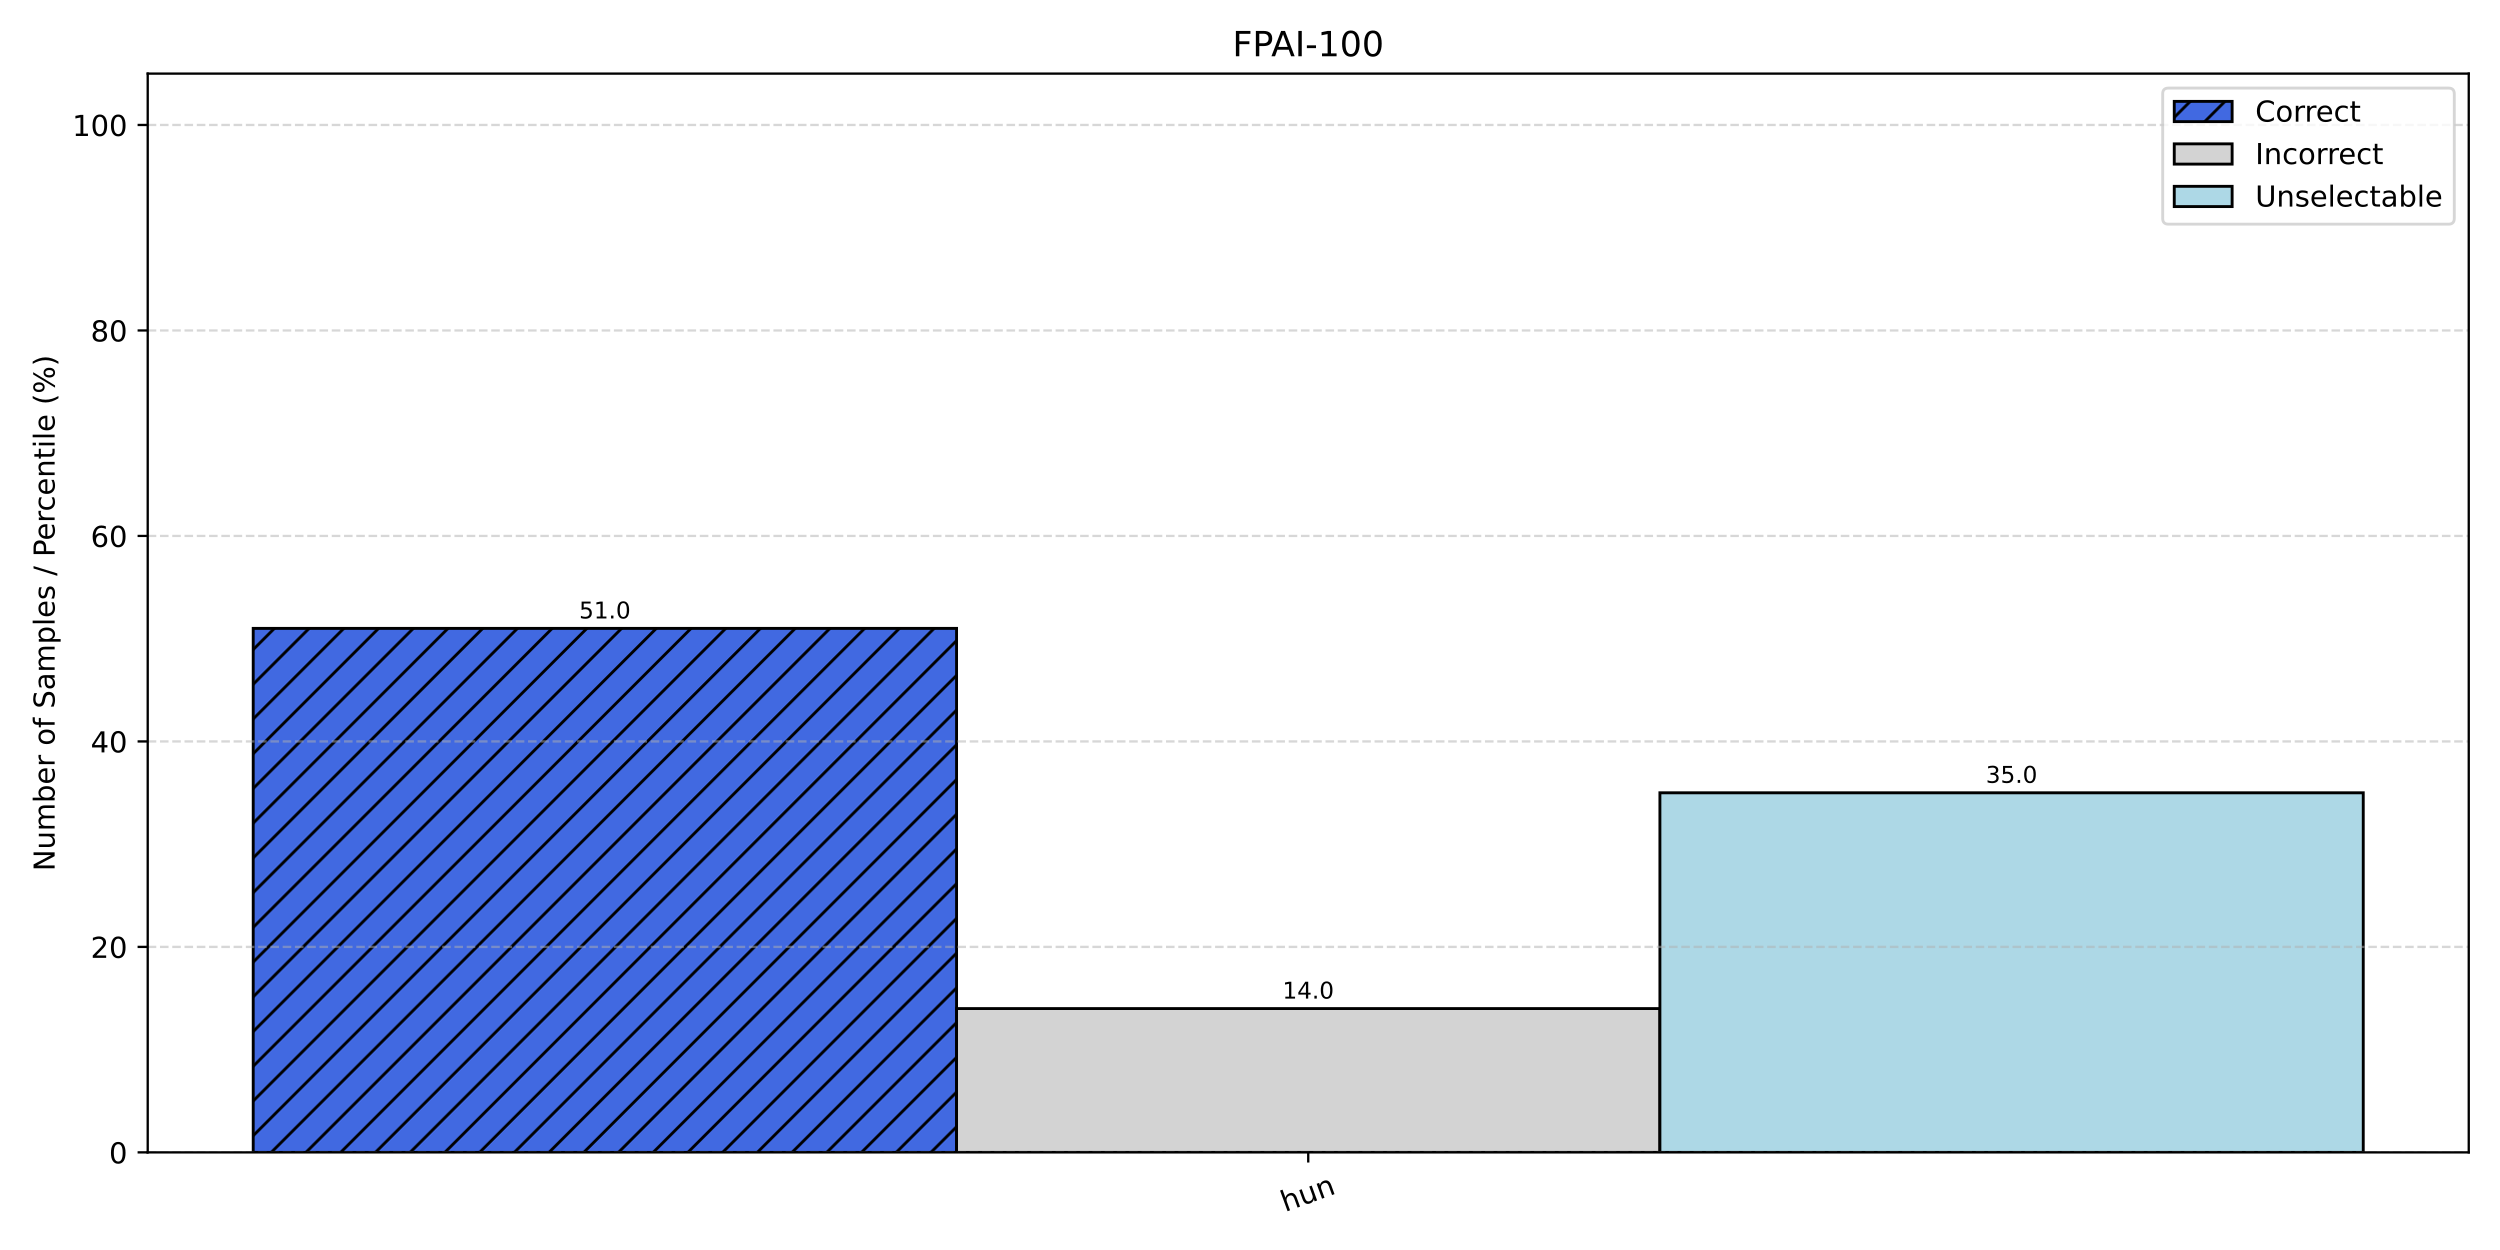
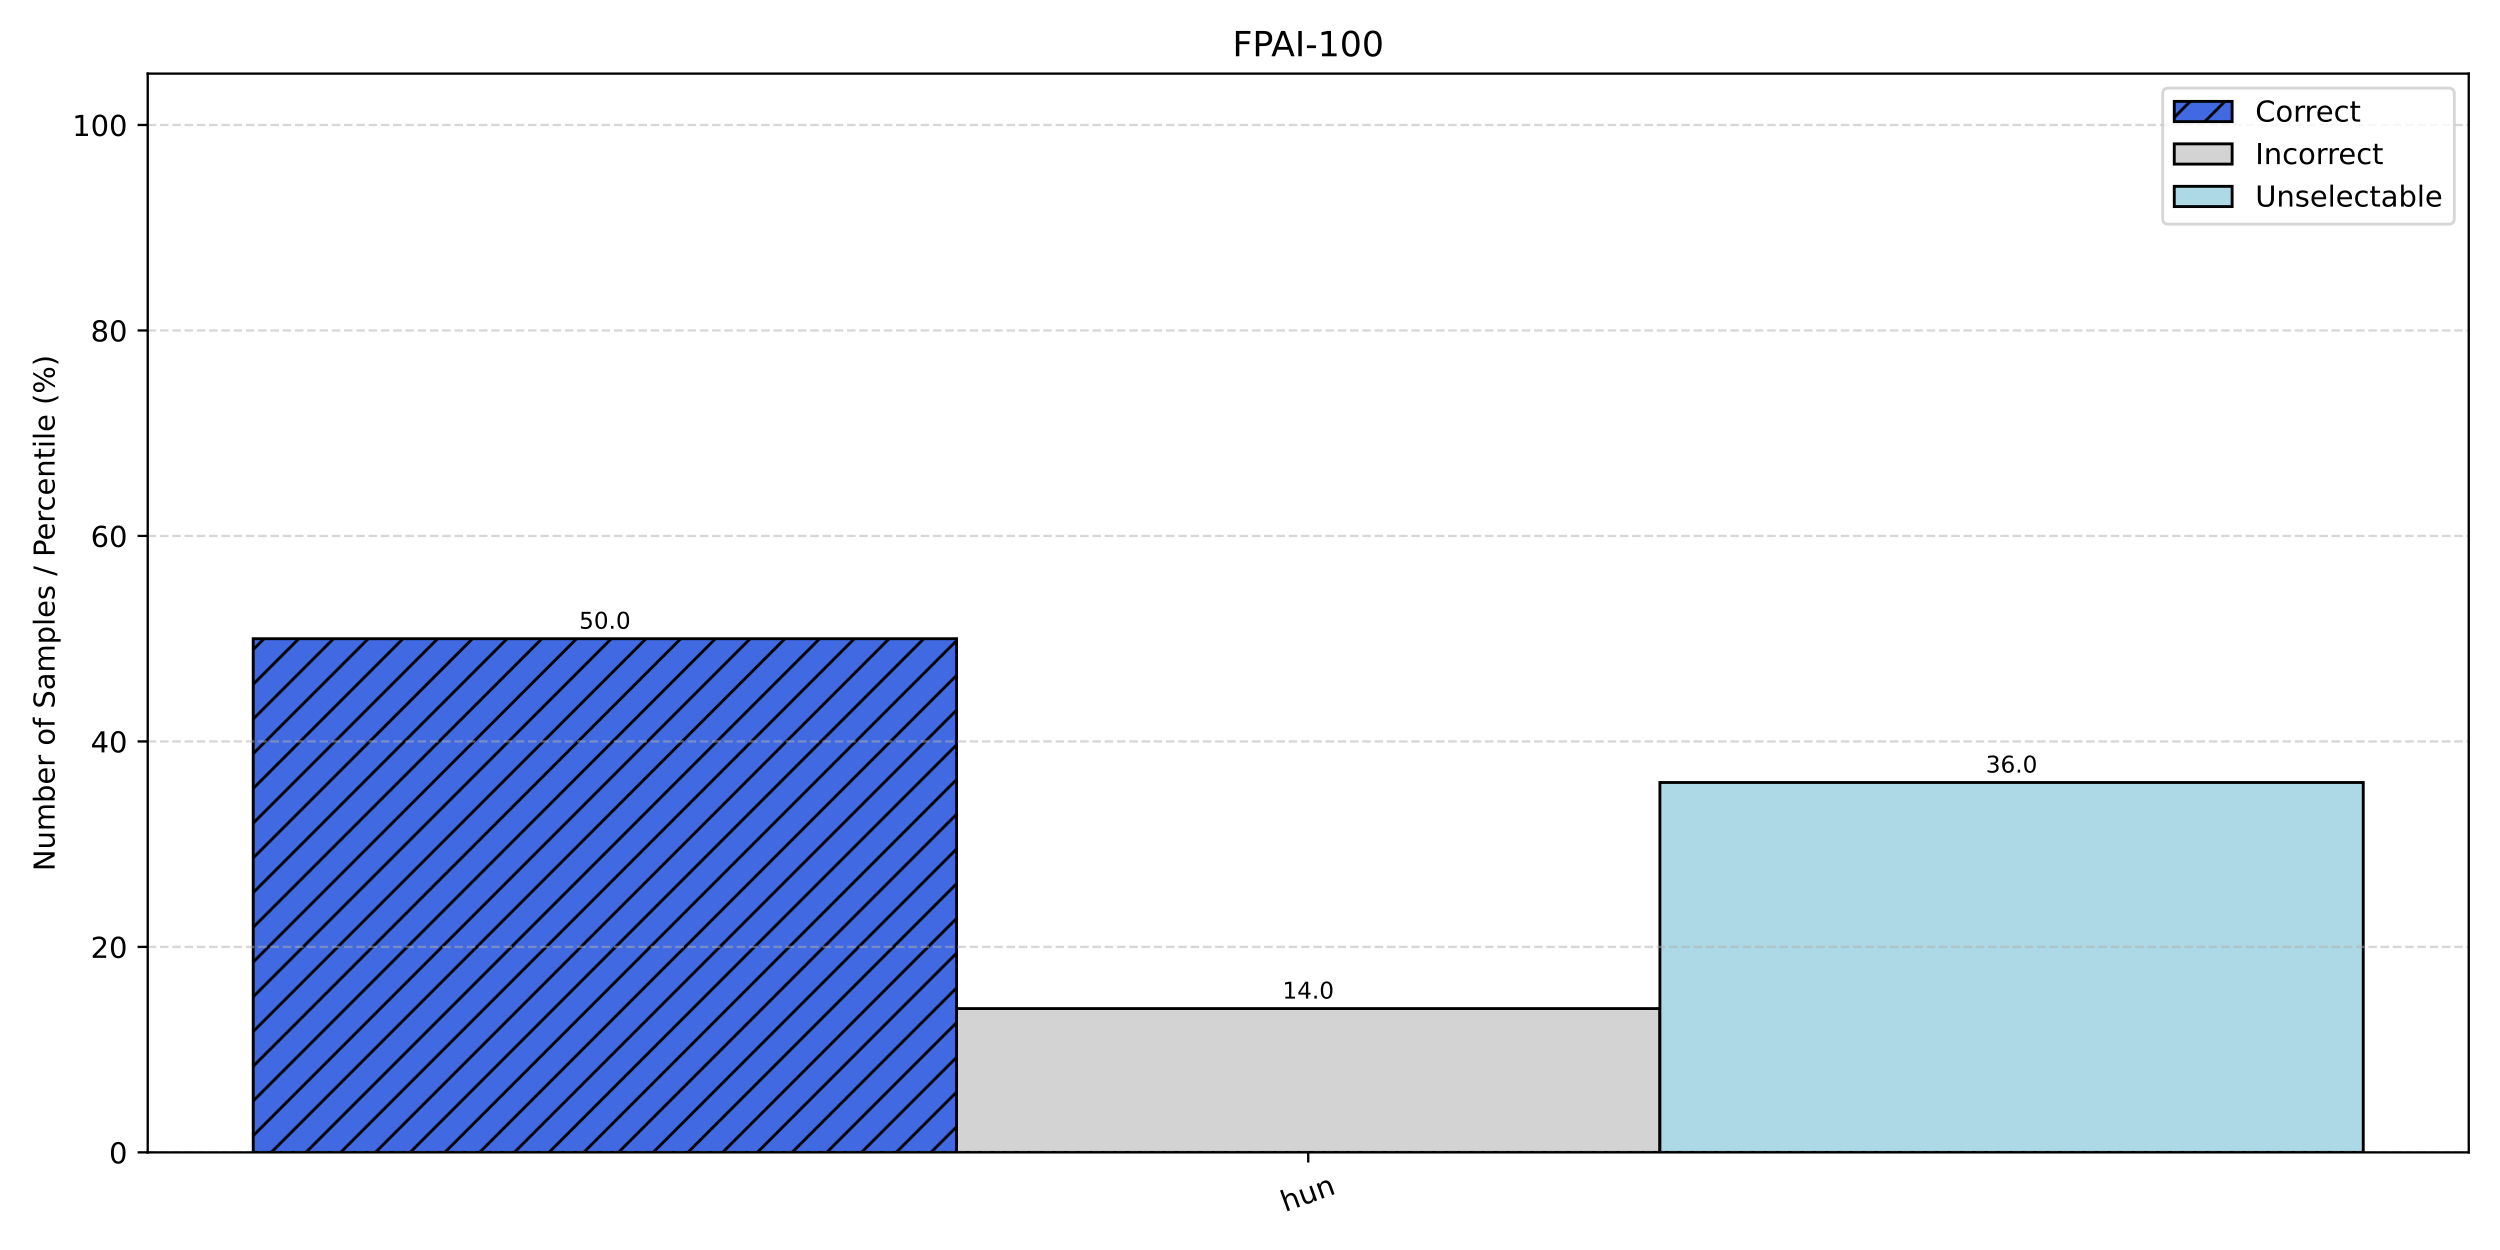
<svg xmlns="http://www.w3.org/2000/svg" xmlns:xlink="http://www.w3.org/1999/xlink" width="864pt" height="432pt" viewBox="0 0 864 432" version="1.1">
  <defs>
    <style type="text/css">*{stroke-linejoin: round; stroke-linecap: butt}</style>
  </defs>
  <g id="figure_1">
    <g id="patch_1">
      <path d="M 0 432  L 864 432  L 864 0  L 0 0  z " style="fill: #ffffff" />
    </g>
    <g id="axes_1">
      <g id="patch_2">
        <path d="M 51.05 398.264  L 853.2 398.264  L 853.2 25.44  L 51.05 25.44  z " style="fill: #ffffff" />
      </g>
      <g id="patch_3">
-         <path d="M 87.511 398.264  L 330.587 398.264  L 330.587 217.178  L 87.511 217.178  z " clip-path="url(#p8817f2fa42)" style="fill: url(#h641c3f6b5b); stroke: #000000; stroke-linejoin: miter" />
+         <path d="M 87.511 398.264  L 330.587 398.264  L 330.587 220.729  L 87.511 220.729  z " clip-path="url(#pc41b6c299f)" style="fill: url(#hf63d24d1c8); stroke: #000000; stroke-linejoin: miter" />
      </g>
      <g id="patch_4">
-         <path d="M 330.587 398.264  L 573.663 398.264  L 573.663 348.554  L 330.587 348.554  z " clip-path="url(#p8817f2fa42)" style="fill: #d3d3d3; stroke: #000000; stroke-linejoin: miter" />
+         <path d="M 330.587 398.264  L 573.663 398.264  L 573.663 348.554  L 330.587 348.554  z " clip-path="url(#pc41b6c299f)" style="fill: #d3d3d3; stroke: #000000; stroke-linejoin: miter" />
      </g>
      <g id="patch_5">
-         <path d="M 573.663 398.264  L 816.739 398.264  L 816.739 273.989  L 573.663 273.989  z " clip-path="url(#p8817f2fa42)" style="fill: #add8e6; stroke: #000000; stroke-linejoin: miter" />
+         <path d="M 573.663 398.264  L 816.739 398.264  L 816.739 270.438  L 573.663 270.438  z " clip-path="url(#pc41b6c299f)" style="fill: #add8e6; stroke: #000000; stroke-linejoin: miter" />
      </g>
      <g id="matplotlib.axis_1">
        <g id="xtick_1">
          <g id="line2d_1">
            <defs>
-               <path id="m5f4a2efb45" d="M 0 0  L 0 3.5  " style="stroke: #000000; stroke-width: 0.8" />
-             </defs>
-             <g>
-               <use xlink:href="#m5f4a2efb45" x="452.125" y="398.264" style="stroke: #000000; stroke-width: 0.8" />
+               <path id="m92e76b0ca1" d="M 0 0  L 0 3.5  " style="stroke: #000000; stroke-width: 0.8" />
+             </defs>
+             <g>
+               <use xlink:href="#m92e76b0ca1" x="452.125" y="398.264" style="stroke: #000000; stroke-width: 0.8" />
            </g>
          </g>
          <g id="text_1">
            <g transform="translate(444.1358 418.9066) rotate(-20) scale(0.1 -0.1)">
              <defs>
                <path id="DejaVuSans-68" d="M 3513 2113  L 3513 0  L 2938 0  L 2938 2094  Q 2938 2591 2744 2837  Q 2550 3084 2163 3084  Q 1697 3084 1428 2787  Q 1159 2491 1159 1978  L 1159 0  L 581 0  L 581 4863  L 1159 4863  L 1159 2956  Q 1366 3272 1645 3428  Q 1925 3584 2291 3584  Q 2894 3584 3203 3211  Q 3513 2838 3513 2113  z " transform="scale(0.015625)" />
                <path id="DejaVuSans-75" d="M 544 1381  L 544 3500  L 1119 3500  L 1119 1403  Q 1119 906 1312 657  Q 1506 409 1894 409  Q 2359 409 2629 706  Q 2900 1003 2900 1516  L 2900 3500  L 3475 3500  L 3475 0  L 2900 0  L 2900 538  Q 2691 219 2414 64  Q 2138 -91 1772 -91  Q 1169 -91 856 284  Q 544 659 544 1381  z M 1991 3584  L 1991 3584  z " transform="scale(0.015625)" />
                <path id="DejaVuSans-6e" d="M 3513 2113  L 3513 0  L 2938 0  L 2938 2094  Q 2938 2591 2744 2837  Q 2550 3084 2163 3084  Q 1697 3084 1428 2787  Q 1159 2491 1159 1978  L 1159 0  L 581 0  L 581 3500  L 1159 3500  L 1159 2956  Q 1366 3272 1645 3428  Q 1925 3584 2291 3584  Q 2894 3584 3203 3211  Q 3513 2838 3513 2113  z " transform="scale(0.015625)" />
              </defs>
              <use xlink:href="#DejaVuSans-68" />
              <use xlink:href="#DejaVuSans-75" transform="translate(63.37891 0)" />
              <use xlink:href="#DejaVuSans-6e" transform="translate(126.7578 0)" />
            </g>
          </g>
        </g>
      </g>
      <g id="matplotlib.axis_2">
        <g id="ytick_1">
          <g id="line2d_2">
-             <path d="M 51.05 398.264  L 853.2 398.264  " clip-path="url(#p8817f2fa42)" style="fill: none; stroke-dasharray: 2.96,1.28; stroke-dashoffset: 0; stroke: #b0b0b0; stroke-opacity: 0.5; stroke-width: 0.8" />
+             <path d="M 51.05 398.264  L 853.2 398.264  " clip-path="url(#pc41b6c299f)" style="fill: none; stroke-dasharray: 2.96,1.28; stroke-dashoffset: 0; stroke: #b0b0b0; stroke-opacity: 0.5; stroke-width: 0.8" />
          </g>
          <g id="line2d_3">
            <defs>
-               <path id="mfa6d779302" d="M 0 0  L -3.5 0  " style="stroke: #000000; stroke-width: 0.8" />
-             </defs>
-             <g>
-               <use xlink:href="#mfa6d779302" x="51.05" y="398.264" style="stroke: #000000; stroke-width: 0.8" />
+               <path id="m015376f725" d="M 0 0  L -3.5 0  " style="stroke: #000000; stroke-width: 0.8" />
+             </defs>
+             <g>
+               <use xlink:href="#m015376f725" x="51.05" y="398.264" style="stroke: #000000; stroke-width: 0.8" />
            </g>
          </g>
          <g id="text_2">
            <g transform="translate(37.6875 402.0629) scale(0.1 -0.1)">
              <defs>
                <path id="DejaVuSans-30" d="M 2034 4250  Q 1547 4250 1301 3770  Q 1056 3291 1056 2328  Q 1056 1369 1301 889  Q 1547 409 2034 409  Q 2525 409 2770 889  Q 3016 1369 3016 2328  Q 3016 3291 2770 3770  Q 2525 4250 2034 4250  z M 2034 4750  Q 2819 4750 3233 4129  Q 3647 3509 3647 2328  Q 3647 1150 3233 529  Q 2819 -91 2034 -91  Q 1250 -91 836 529  Q 422 1150 422 2328  Q 422 3509 836 4129  Q 1250 4750 2034 4750  z " transform="scale(0.015625)" />
              </defs>
              <use xlink:href="#DejaVuSans-30" />
            </g>
          </g>
        </g>
        <g id="ytick_2">
          <g id="line2d_4">
-             <path d="M 51.05 327.25  L 853.2 327.25  " clip-path="url(#p8817f2fa42)" style="fill: none; stroke-dasharray: 2.96,1.28; stroke-dashoffset: 0; stroke: #b0b0b0; stroke-opacity: 0.5; stroke-width: 0.8" />
+             <path d="M 51.05 327.25  L 853.2 327.25  " clip-path="url(#pc41b6c299f)" style="fill: none; stroke-dasharray: 2.96,1.28; stroke-dashoffset: 0; stroke: #b0b0b0; stroke-opacity: 0.5; stroke-width: 0.8" />
          </g>
          <g id="line2d_5">
            <g>
-               <use xlink:href="#mfa6d779302" x="51.05" y="327.25" style="stroke: #000000; stroke-width: 0.8" />
+               <use xlink:href="#m015376f725" x="51.05" y="327.25" style="stroke: #000000; stroke-width: 0.8" />
            </g>
          </g>
          <g id="text_3">
            <g transform="translate(31.325 331.0489) scale(0.1 -0.1)">
              <defs>
                <path id="DejaVuSans-32" d="M 1228 531  L 3431 531  L 3431 0  L 469 0  L 469 531  Q 828 903 1448 1529  Q 2069 2156 2228 2338  Q 2531 2678 2651 2914  Q 2772 3150 2772 3378  Q 2772 3750 2511 3984  Q 2250 4219 1831 4219  Q 1534 4219 1204 4116  Q 875 4013 500 3803  L 500 4441  Q 881 4594 1212 4672  Q 1544 4750 1819 4750  Q 2544 4750 2975 4387  Q 3406 4025 3406 3419  Q 3406 3131 3298 2873  Q 3191 2616 2906 2266  Q 2828 2175 2409 1742  Q 1991 1309 1228 531  z " transform="scale(0.015625)" />
              </defs>
              <use xlink:href="#DejaVuSans-32" />
              <use xlink:href="#DejaVuSans-30" transform="translate(63.62305 0)" />
            </g>
          </g>
        </g>
        <g id="ytick_3">
          <g id="line2d_6">
-             <path d="M 51.05 256.236  L 853.2 256.236  " clip-path="url(#p8817f2fa42)" style="fill: none; stroke-dasharray: 2.96,1.28; stroke-dashoffset: 0; stroke: #b0b0b0; stroke-opacity: 0.5; stroke-width: 0.8" />
+             <path d="M 51.05 256.236  L 853.2 256.236  " clip-path="url(#pc41b6c299f)" style="fill: none; stroke-dasharray: 2.96,1.28; stroke-dashoffset: 0; stroke: #b0b0b0; stroke-opacity: 0.5; stroke-width: 0.8" />
          </g>
          <g id="line2d_7">
            <g>
-               <use xlink:href="#mfa6d779302" x="51.05" y="256.236" style="stroke: #000000; stroke-width: 0.8" />
+               <use xlink:href="#m015376f725" x="51.05" y="256.236" style="stroke: #000000; stroke-width: 0.8" />
            </g>
          </g>
          <g id="text_4">
            <g transform="translate(31.325 260.0349) scale(0.1 -0.1)">
              <defs>
                <path id="DejaVuSans-34" d="M 2419 4116  L 825 1625  L 2419 1625  L 2419 4116  z M 2253 4666  L 3047 4666  L 3047 1625  L 3713 1625  L 3713 1100  L 3047 1100  L 3047 0  L 2419 0  L 2419 1100  L 313 1100  L 313 1709  L 2253 4666  z " transform="scale(0.015625)" />
              </defs>
              <use xlink:href="#DejaVuSans-34" />
              <use xlink:href="#DejaVuSans-30" transform="translate(63.62305 0)" />
            </g>
          </g>
        </g>
        <g id="ytick_4">
          <g id="line2d_8">
-             <path d="M 51.05 185.222  L 853.2 185.222  " clip-path="url(#p8817f2fa42)" style="fill: none; stroke-dasharray: 2.96,1.28; stroke-dashoffset: 0; stroke: #b0b0b0; stroke-opacity: 0.5; stroke-width: 0.8" />
+             <path d="M 51.05 185.222  L 853.2 185.222  " clip-path="url(#pc41b6c299f)" style="fill: none; stroke-dasharray: 2.96,1.28; stroke-dashoffset: 0; stroke: #b0b0b0; stroke-opacity: 0.5; stroke-width: 0.8" />
          </g>
          <g id="line2d_9">
            <g>
-               <use xlink:href="#mfa6d779302" x="51.05" y="185.222" style="stroke: #000000; stroke-width: 0.8" />
+               <use xlink:href="#m015376f725" x="51.05" y="185.222" style="stroke: #000000; stroke-width: 0.8" />
            </g>
          </g>
          <g id="text_5">
            <g transform="translate(31.325 189.0208) scale(0.1 -0.1)">
              <defs>
                <path id="DejaVuSans-36" d="M 2113 2584  Q 1688 2584 1439 2293  Q 1191 2003 1191 1497  Q 1191 994 1439 701  Q 1688 409 2113 409  Q 2538 409 2786 701  Q 3034 994 3034 1497  Q 3034 2003 2786 2293  Q 2538 2584 2113 2584  z M 3366 4563  L 3366 3988  Q 3128 4100 2886 4159  Q 2644 4219 2406 4219  Q 1781 4219 1451 3797  Q 1122 3375 1075 2522  Q 1259 2794 1537 2939  Q 1816 3084 2150 3084  Q 2853 3084 3261 2657  Q 3669 2231 3669 1497  Q 3669 778 3244 343  Q 2819 -91 2113 -91  Q 1303 -91 875 529  Q 447 1150 447 2328  Q 447 3434 972 4092  Q 1497 4750 2381 4750  Q 2619 4750 2861 4703  Q 3103 4656 3366 4563  z " transform="scale(0.015625)" />
              </defs>
              <use xlink:href="#DejaVuSans-36" />
              <use xlink:href="#DejaVuSans-30" transform="translate(63.62305 0)" />
            </g>
          </g>
        </g>
        <g id="ytick_5">
          <g id="line2d_10">
-             <path d="M 51.05 114.208  L 853.2 114.208  " clip-path="url(#p8817f2fa42)" style="fill: none; stroke-dasharray: 2.96,1.28; stroke-dashoffset: 0; stroke: #b0b0b0; stroke-opacity: 0.5; stroke-width: 0.8" />
+             <path d="M 51.05 114.208  L 853.2 114.208  " clip-path="url(#pc41b6c299f)" style="fill: none; stroke-dasharray: 2.96,1.28; stroke-dashoffset: 0; stroke: #b0b0b0; stroke-opacity: 0.5; stroke-width: 0.8" />
          </g>
          <g id="line2d_11">
            <g>
-               <use xlink:href="#mfa6d779302" x="51.05" y="114.208" style="stroke: #000000; stroke-width: 0.8" />
+               <use xlink:href="#m015376f725" x="51.05" y="114.208" style="stroke: #000000; stroke-width: 0.8" />
            </g>
          </g>
          <g id="text_6">
            <g transform="translate(31.325 118.0068) scale(0.1 -0.1)">
              <defs>
                <path id="DejaVuSans-38" d="M 2034 2216  Q 1584 2216 1326 1975  Q 1069 1734 1069 1313  Q 1069 891 1326 650  Q 1584 409 2034 409  Q 2484 409 2743 651  Q 3003 894 3003 1313  Q 3003 1734 2745 1975  Q 2488 2216 2034 2216  z M 1403 2484  Q 997 2584 770 2862  Q 544 3141 544 3541  Q 544 4100 942 4425  Q 1341 4750 2034 4750  Q 2731 4750 3128 4425  Q 3525 4100 3525 3541  Q 3525 3141 3298 2862  Q 3072 2584 2669 2484  Q 3125 2378 3379 2068  Q 3634 1759 3634 1313  Q 3634 634 3220 271  Q 2806 -91 2034 -91  Q 1263 -91 848 271  Q 434 634 434 1313  Q 434 1759 690 2068  Q 947 2378 1403 2484  z M 1172 3481  Q 1172 3119 1398 2916  Q 1625 2713 2034 2713  Q 2441 2713 2670 2916  Q 2900 3119 2900 3481  Q 2900 3844 2670 4047  Q 2441 4250 2034 4250  Q 1625 4250 1398 4047  Q 1172 3844 1172 3481  z " transform="scale(0.015625)" />
              </defs>
              <use xlink:href="#DejaVuSans-38" />
              <use xlink:href="#DejaVuSans-30" transform="translate(63.62305 0)" />
            </g>
          </g>
        </g>
        <g id="ytick_6">
          <g id="line2d_12">
-             <path d="M 51.05 43.194  L 853.2 43.194  " clip-path="url(#p8817f2fa42)" style="fill: none; stroke-dasharray: 2.96,1.28; stroke-dashoffset: 0; stroke: #b0b0b0; stroke-opacity: 0.5; stroke-width: 0.8" />
+             <path d="M 51.05 43.194  L 853.2 43.194  " clip-path="url(#pc41b6c299f)" style="fill: none; stroke-dasharray: 2.96,1.28; stroke-dashoffset: 0; stroke: #b0b0b0; stroke-opacity: 0.5; stroke-width: 0.8" />
          </g>
          <g id="line2d_13">
            <g>
-               <use xlink:href="#mfa6d779302" x="51.05" y="43.194" style="stroke: #000000; stroke-width: 0.8" />
+               <use xlink:href="#m015376f725" x="51.05" y="43.194" style="stroke: #000000; stroke-width: 0.8" />
            </g>
          </g>
          <g id="text_7">
            <g transform="translate(24.9625 46.99273) scale(0.1 -0.1)">
              <defs>
                <path id="DejaVuSans-31" d="M 794 531  L 1825 531  L 1825 4091  L 703 3866  L 703 4441  L 1819 4666  L 2450 4666  L 2450 531  L 3481 531  L 3481 0  L 794 0  L 794 531  z " transform="scale(0.015625)" />
              </defs>
              <use xlink:href="#DejaVuSans-31" />
              <use xlink:href="#DejaVuSans-30" transform="translate(63.62305 0)" />
              <use xlink:href="#DejaVuSans-30" transform="translate(127.2461 0)" />
            </g>
          </g>
        </g>
        <g id="text_8">
          <g transform="translate(18.88281 301.055) rotate(-90) scale(0.1 -0.1)">
            <defs>
              <path id="DejaVuSans-4e" d="M 628 4666  L 1478 4666  L 3547 763  L 3547 4666  L 4159 4666  L 4159 0  L 3309 0  L 1241 3903  L 1241 0  L 628 0  L 628 4666  z " transform="scale(0.015625)" />
              <path id="DejaVuSans-6d" d="M 3328 2828  Q 3544 3216 3844 3400  Q 4144 3584 4550 3584  Q 5097 3584 5394 3201  Q 5691 2819 5691 2113  L 5691 0  L 5113 0  L 5113 2094  Q 5113 2597 4934 2840  Q 4756 3084 4391 3084  Q 3944 3084 3684 2787  Q 3425 2491 3425 1978  L 3425 0  L 2847 0  L 2847 2094  Q 2847 2600 2669 2842  Q 2491 3084 2119 3084  Q 1678 3084 1418 2786  Q 1159 2488 1159 1978  L 1159 0  L 581 0  L 581 3500  L 1159 3500  L 1159 2956  Q 1356 3278 1631 3431  Q 1906 3584 2284 3584  Q 2666 3584 2933 3390  Q 3200 3197 3328 2828  z " transform="scale(0.015625)" />
              <path id="DejaVuSans-62" d="M 3116 1747  Q 3116 2381 2855 2742  Q 2594 3103 2138 3103  Q 1681 3103 1420 2742  Q 1159 2381 1159 1747  Q 1159 1113 1420 752  Q 1681 391 2138 391  Q 2594 391 2855 752  Q 3116 1113 3116 1747  z M 1159 2969  Q 1341 3281 1617 3432  Q 1894 3584 2278 3584  Q 2916 3584 3314 3078  Q 3713 2572 3713 1747  Q 3713 922 3314 415  Q 2916 -91 2278 -91  Q 1894 -91 1617 61  Q 1341 213 1159 525  L 1159 0  L 581 0  L 581 4863  L 1159 4863  L 1159 2969  z " transform="scale(0.015625)" />
              <path id="DejaVuSans-65" d="M 3597 1894  L 3597 1613  L 953 1613  Q 991 1019 1311 708  Q 1631 397 2203 397  Q 2534 397 2845 478  Q 3156 559 3463 722  L 3463 178  Q 3153 47 2828 -22  Q 2503 -91 2169 -91  Q 1331 -91 842 396  Q 353 884 353 1716  Q 353 2575 817 3079  Q 1281 3584 2069 3584  Q 2775 3584 3186 3129  Q 3597 2675 3597 1894  z M 3022 2063  Q 3016 2534 2758 2815  Q 2500 3097 2075 3097  Q 1594 3097 1305 2825  Q 1016 2553 972 2059  L 3022 2063  z " transform="scale(0.015625)" />
              <path id="DejaVuSans-72" d="M 2631 2963  Q 2534 3019 2420 3045  Q 2306 3072 2169 3072  Q 1681 3072 1420 2755  Q 1159 2438 1159 1844  L 1159 0  L 581 0  L 581 3500  L 1159 3500  L 1159 2956  Q 1341 3275 1631 3429  Q 1922 3584 2338 3584  Q 2397 3584 2469 3576  Q 2541 3569 2628 3553  L 2631 2963  z " transform="scale(0.015625)" />
              <path id="DejaVuSans-20" transform="scale(0.015625)" />
              <path id="DejaVuSans-6f" d="M 1959 3097  Q 1497 3097 1228 2736  Q 959 2375 959 1747  Q 959 1119 1226 758  Q 1494 397 1959 397  Q 2419 397 2687 759  Q 2956 1122 2956 1747  Q 2956 2369 2687 2733  Q 2419 3097 1959 3097  z M 1959 3584  Q 2709 3584 3137 3096  Q 3566 2609 3566 1747  Q 3566 888 3137 398  Q 2709 -91 1959 -91  Q 1206 -91 779 398  Q 353 888 353 1747  Q 353 2609 779 3096  Q 1206 3584 1959 3584  z " transform="scale(0.015625)" />
              <path id="DejaVuSans-66" d="M 2375 4863  L 2375 4384  L 1825 4384  Q 1516 4384 1395 4259  Q 1275 4134 1275 3809  L 1275 3500  L 2222 3500  L 2222 3053  L 1275 3053  L 1275 0  L 697 0  L 697 3053  L 147 3053  L 147 3500  L 697 3500  L 697 3744  Q 697 4328 969 4595  Q 1241 4863 1831 4863  L 2375 4863  z " transform="scale(0.015625)" />
              <path id="DejaVuSans-53" d="M 3425 4513  L 3425 3897  Q 3066 4069 2747 4153  Q 2428 4238 2131 4238  Q 1616 4238 1336 4038  Q 1056 3838 1056 3469  Q 1056 3159 1242 3001  Q 1428 2844 1947 2747  L 2328 2669  Q 3034 2534 3370 2195  Q 3706 1856 3706 1288  Q 3706 609 3251 259  Q 2797 -91 1919 -91  Q 1588 -91 1214 -16  Q 841 59 441 206  L 441 856  Q 825 641 1194 531  Q 1563 422 1919 422  Q 2459 422 2753 634  Q 3047 847 3047 1241  Q 3047 1584 2836 1778  Q 2625 1972 2144 2069  L 1759 2144  Q 1053 2284 737 2584  Q 422 2884 422 3419  Q 422 4038 858 4394  Q 1294 4750 2059 4750  Q 2388 4750 2728 4690  Q 3069 4631 3425 4513  z " transform="scale(0.015625)" />
              <path id="DejaVuSans-61" d="M 2194 1759  Q 1497 1759 1228 1600  Q 959 1441 959 1056  Q 959 750 1161 570  Q 1363 391 1709 391  Q 2188 391 2477 730  Q 2766 1069 2766 1631  L 2766 1759  L 2194 1759  z M 3341 1997  L 3341 0  L 2766 0  L 2766 531  Q 2569 213 2275 61  Q 1981 -91 1556 -91  Q 1019 -91 701 211  Q 384 513 384 1019  Q 384 1609 779 1909  Q 1175 2209 1959 2209  L 2766 2209  L 2766 2266  Q 2766 2663 2505 2880  Q 2244 3097 1772 3097  Q 1472 3097 1187 3025  Q 903 2953 641 2809  L 641 3341  Q 956 3463 1253 3523  Q 1550 3584 1831 3584  Q 2591 3584 2966 3190  Q 3341 2797 3341 1997  z " transform="scale(0.015625)" />
              <path id="DejaVuSans-70" d="M 1159 525  L 1159 -1331  L 581 -1331  L 581 3500  L 1159 3500  L 1159 2969  Q 1341 3281 1617 3432  Q 1894 3584 2278 3584  Q 2916 3584 3314 3078  Q 3713 2572 3713 1747  Q 3713 922 3314 415  Q 2916 -91 2278 -91  Q 1894 -91 1617 61  Q 1341 213 1159 525  z M 3116 1747  Q 3116 2381 2855 2742  Q 2594 3103 2138 3103  Q 1681 3103 1420 2742  Q 1159 2381 1159 1747  Q 1159 1113 1420 752  Q 1681 391 2138 391  Q 2594 391 2855 752  Q 3116 1113 3116 1747  z " transform="scale(0.015625)" />
              <path id="DejaVuSans-6c" d="M 603 4863  L 1178 4863  L 1178 0  L 603 0  L 603 4863  z " transform="scale(0.015625)" />
              <path id="DejaVuSans-73" d="M 2834 3397  L 2834 2853  Q 2591 2978 2328 3040  Q 2066 3103 1784 3103  Q 1356 3103 1142 2972  Q 928 2841 928 2578  Q 928 2378 1081 2264  Q 1234 2150 1697 2047  L 1894 2003  Q 2506 1872 2764 1633  Q 3022 1394 3022 966  Q 3022 478 2636 193  Q 2250 -91 1575 -91  Q 1294 -91 989 -36  Q 684 19 347 128  L 347 722  Q 666 556 975 473  Q 1284 391 1588 391  Q 1994 391 2212 530  Q 2431 669 2431 922  Q 2431 1156 2273 1281  Q 2116 1406 1581 1522  L 1381 1569  Q 847 1681 609 1914  Q 372 2147 372 2553  Q 372 3047 722 3315  Q 1072 3584 1716 3584  Q 2034 3584 2315 3537  Q 2597 3491 2834 3397  z " transform="scale(0.015625)" />
              <path id="DejaVuSans-2f" d="M 1625 4666  L 2156 4666  L 531 -594  L 0 -594  L 1625 4666  z " transform="scale(0.015625)" />
              <path id="DejaVuSans-50" d="M 1259 4147  L 1259 2394  L 2053 2394  Q 2494 2394 2734 2622  Q 2975 2850 2975 3272  Q 2975 3691 2734 3919  Q 2494 4147 2053 4147  L 1259 4147  z M 628 4666  L 2053 4666  Q 2838 4666 3239 4311  Q 3641 3956 3641 3272  Q 3641 2581 3239 2228  Q 2838 1875 2053 1875  L 1259 1875  L 1259 0  L 628 0  L 628 4666  z " transform="scale(0.015625)" />
              <path id="DejaVuSans-63" d="M 3122 3366  L 3122 2828  Q 2878 2963 2633 3030  Q 2388 3097 2138 3097  Q 1578 3097 1268 2742  Q 959 2388 959 1747  Q 959 1106 1268 751  Q 1578 397 2138 397  Q 2388 397 2633 464  Q 2878 531 3122 666  L 3122 134  Q 2881 22 2623 -34  Q 2366 -91 2075 -91  Q 1284 -91 818 406  Q 353 903 353 1747  Q 353 2603 823 3093  Q 1294 3584 2113 3584  Q 2378 3584 2631 3529  Q 2884 3475 3122 3366  z " transform="scale(0.015625)" />
              <path id="DejaVuSans-74" d="M 1172 4494  L 1172 3500  L 2356 3500  L 2356 3053  L 1172 3053  L 1172 1153  Q 1172 725 1289 603  Q 1406 481 1766 481  L 2356 481  L 2356 0  L 1766 0  Q 1100 0 847 248  Q 594 497 594 1153  L 594 3053  L 172 3053  L 172 3500  L 594 3500  L 594 4494  L 1172 4494  z " transform="scale(0.015625)" />
              <path id="DejaVuSans-69" d="M 603 3500  L 1178 3500  L 1178 0  L 603 0  L 603 3500  z M 603 4863  L 1178 4863  L 1178 4134  L 603 4134  L 603 4863  z " transform="scale(0.015625)" />
              <path id="DejaVuSans-28" d="M 1984 4856  Q 1566 4138 1362 3434  Q 1159 2731 1159 2009  Q 1159 1288 1364 580  Q 1569 -128 1984 -844  L 1484 -844  Q 1016 -109 783 600  Q 550 1309 550 2009  Q 550 2706 781 3412  Q 1013 4119 1484 4856  L 1984 4856  z " transform="scale(0.015625)" />
              <path id="DejaVuSans-25" d="M 4653 2053  Q 4381 2053 4226 1822  Q 4072 1591 4072 1178  Q 4072 772 4226 539  Q 4381 306 4653 306  Q 4919 306 5073 539  Q 5228 772 5228 1178  Q 5228 1588 5073 1820  Q 4919 2053 4653 2053  z M 4653 2450  Q 5147 2450 5437 2106  Q 5728 1763 5728 1178  Q 5728 594 5436 251  Q 5144 -91 4653 -91  Q 4153 -91 3862 251  Q 3572 594 3572 1178  Q 3572 1766 3864 2108  Q 4156 2450 4653 2450  z M 1428 4353  Q 1159 4353 1004 4120  Q 850 3888 850 3481  Q 850 3069 1003 2837  Q 1156 2606 1428 2606  Q 1700 2606 1854 2837  Q 2009 3069 2009 3481  Q 2009 3884 1853 4118  Q 1697 4353 1428 4353  z M 4250 4750  L 4750 4750  L 1831 -91  L 1331 -91  L 4250 4750  z M 1428 4750  Q 1922 4750 2215 4408  Q 2509 4066 2509 3481  Q 2509 2891 2217 2550  Q 1925 2209 1428 2209  Q 931 2209 642 2551  Q 353 2894 353 3481  Q 353 4063 643 4406  Q 934 4750 1428 4750  z " transform="scale(0.015625)" />
              <path id="DejaVuSans-29" d="M 513 4856  L 1013 4856  Q 1481 4119 1714 3412  Q 1947 2706 1947 2009  Q 1947 1309 1714 600  Q 1481 -109 1013 -844  L 513 -844  Q 928 -128 1133 580  Q 1338 1288 1338 2009  Q 1338 2731 1133 3434  Q 928 4138 513 4856  z " transform="scale(0.015625)" />
            </defs>
            <use xlink:href="#DejaVuSans-4e" />
            <use xlink:href="#DejaVuSans-75" transform="translate(74.80469 0)" />
            <use xlink:href="#DejaVuSans-6d" transform="translate(138.1836 0)" />
            <use xlink:href="#DejaVuSans-62" transform="translate(235.5957 0)" />
            <use xlink:href="#DejaVuSans-65" transform="translate(299.0723 0)" />
            <use xlink:href="#DejaVuSans-72" transform="translate(360.5957 0)" />
            <use xlink:href="#DejaVuSans-20" transform="translate(401.709 0)" />
            <use xlink:href="#DejaVuSans-6f" transform="translate(433.4961 0)" />
            <use xlink:href="#DejaVuSans-66" transform="translate(494.6777 0)" />
            <use xlink:href="#DejaVuSans-20" transform="translate(529.8828 0)" />
            <use xlink:href="#DejaVuSans-53" transform="translate(561.6699 0)" />
            <use xlink:href="#DejaVuSans-61" transform="translate(625.1465 0)" />
            <use xlink:href="#DejaVuSans-6d" transform="translate(686.4258 0)" />
            <use xlink:href="#DejaVuSans-70" transform="translate(783.8379 0)" />
            <use xlink:href="#DejaVuSans-6c" transform="translate(847.3145 0)" />
            <use xlink:href="#DejaVuSans-65" transform="translate(875.0977 0)" />
            <use xlink:href="#DejaVuSans-73" transform="translate(936.6211 0)" />
            <use xlink:href="#DejaVuSans-20" transform="translate(988.7207 0)" />
            <use xlink:href="#DejaVuSans-2f" transform="translate(1020.508 0)" />
            <use xlink:href="#DejaVuSans-20" transform="translate(1054.199 0)" />
            <use xlink:href="#DejaVuSans-50" transform="translate(1085.986 0)" />
            <use xlink:href="#DejaVuSans-65" transform="translate(1142.664 0)" />
            <use xlink:href="#DejaVuSans-72" transform="translate(1204.188 0)" />
            <use xlink:href="#DejaVuSans-63" transform="translate(1243.051 0)" />
            <use xlink:href="#DejaVuSans-65" transform="translate(1298.031 0)" />
            <use xlink:href="#DejaVuSans-6e" transform="translate(1359.555 0)" />
            <use xlink:href="#DejaVuSans-74" transform="translate(1422.934 0)" />
            <use xlink:href="#DejaVuSans-69" transform="translate(1462.143 0)" />
            <use xlink:href="#DejaVuSans-6c" transform="translate(1489.926 0)" />
            <use xlink:href="#DejaVuSans-65" transform="translate(1517.709 0)" />
            <use xlink:href="#DejaVuSans-20" transform="translate(1579.232 0)" />
            <use xlink:href="#DejaVuSans-28" transform="translate(1611.02 0)" />
            <use xlink:href="#DejaVuSans-25" transform="translate(1650.033 0)" />
            <use xlink:href="#DejaVuSans-29" transform="translate(1745.053 0)" />
          </g>
        </g>
      </g>
      <g id="patch_6">
        <path d="M 51.05 398.264  L 51.05 25.44  " style="fill: none; stroke: #000000; stroke-width: 0.8; stroke-linejoin: miter; stroke-linecap: square" />
      </g>
      <g id="patch_7">
        <path d="M 853.2 398.264  L 853.2 25.44  " style="fill: none; stroke: #000000; stroke-width: 0.8; stroke-linejoin: miter; stroke-linecap: square" />
      </g>
      <g id="patch_8">
        <path d="M 51.05 398.264  L 853.2 398.264  " style="fill: none; stroke: #000000; stroke-width: 0.8; stroke-linejoin: miter; stroke-linecap: square" />
      </g>
      <g id="patch_9">
        <path d="M 51.05 25.44  L 853.2 25.44  " style="fill: none; stroke: #000000; stroke-width: 0.8; stroke-linejoin: miter; stroke-linecap: square" />
      </g>
      <g id="text_9">
-         <g transform="translate(200.143 213.7388) scale(0.08 -0.08)">
+         <g transform="translate(200.143 217.2895) scale(0.08 -0.08)">
          <defs>
            <path id="DejaVuSans-35" d="M 691 4666  L 3169 4666  L 3169 4134  L 1269 4134  L 1269 2991  Q 1406 3038 1543 3061  Q 1681 3084 1819 3084  Q 2600 3084 3056 2656  Q 3513 2228 3513 1497  Q 3513 744 3044 326  Q 2575 -91 1722 -91  Q 1428 -91 1123 -41  Q 819 9 494 109  L 494 744  Q 775 591 1075 516  Q 1375 441 1709 441  Q 2250 441 2565 725  Q 2881 1009 2881 1497  Q 2881 1984 2565 2268  Q 2250 2553 1709 2553  Q 1456 2553 1204 2497  Q 953 2441 691 2322  L 691 4666  z " transform="scale(0.015625)" />
            <path id="DejaVuSans-2e" d="M 684 794  L 1344 794  L 1344 0  L 684 0  L 684 794  z " transform="scale(0.015625)" />
          </defs>
          <use xlink:href="#DejaVuSans-35" />
-           <use xlink:href="#DejaVuSans-31" transform="translate(63.62305 0)" />
+           <use xlink:href="#DejaVuSans-30" transform="translate(63.62305 0)" />
          <use xlink:href="#DejaVuSans-2e" transform="translate(127.2461 0)" />
          <use xlink:href="#DejaVuSans-30" transform="translate(159.0332 0)" />
        </g>
      </g>
      <g id="text_10">
        <g transform="translate(443.2188 345.1148) scale(0.08 -0.08)">
          <use xlink:href="#DejaVuSans-31" />
          <use xlink:href="#DejaVuSans-34" transform="translate(63.62305 0)" />
          <use xlink:href="#DejaVuSans-2e" transform="translate(127.2461 0)" />
          <use xlink:href="#DejaVuSans-30" transform="translate(159.0332 0)" />
        </g>
      </g>
      <g id="text_11">
-         <g transform="translate(686.2945 270.55) scale(0.08 -0.08)">
+         <g transform="translate(686.2945 266.9993) scale(0.08 -0.08)">
          <defs>
            <path id="DejaVuSans-33" d="M 2597 2516  Q 3050 2419 3304 2112  Q 3559 1806 3559 1356  Q 3559 666 3084 287  Q 2609 -91 1734 -91  Q 1441 -91 1130 -33  Q 819 25 488 141  L 488 750  Q 750 597 1062 519  Q 1375 441 1716 441  Q 2309 441 2620 675  Q 2931 909 2931 1356  Q 2931 1769 2642 2001  Q 2353 2234 1838 2234  L 1294 2234  L 1294 2753  L 1863 2753  Q 2328 2753 2575 2939  Q 2822 3125 2822 3475  Q 2822 3834 2567 4026  Q 2313 4219 1838 4219  Q 1578 4219 1281 4162  Q 984 4106 628 3988  L 628 4550  Q 988 4650 1302 4700  Q 1616 4750 1894 4750  Q 2613 4750 3031 4423  Q 3450 4097 3450 3541  Q 3450 3153 3228 2886  Q 3006 2619 2597 2516  z " transform="scale(0.015625)" />
          </defs>
          <use xlink:href="#DejaVuSans-33" />
-           <use xlink:href="#DejaVuSans-35" transform="translate(63.62305 0)" />
+           <use xlink:href="#DejaVuSans-36" transform="translate(63.62305 0)" />
          <use xlink:href="#DejaVuSans-2e" transform="translate(127.2461 0)" />
          <use xlink:href="#DejaVuSans-30" transform="translate(159.0332 0)" />
        </g>
      </g>
      <g id="text_12">
        <g transform="translate(425.9472 19.44) scale(0.12 -0.12)">
          <defs>
            <path id="DejaVuSans-46" d="M 628 4666  L 3309 4666  L 3309 4134  L 1259 4134  L 1259 2759  L 3109 2759  L 3109 2228  L 1259 2228  L 1259 0  L 628 0  L 628 4666  z " transform="scale(0.015625)" />
            <path id="DejaVuSans-41" d="M 2188 4044  L 1331 1722  L 3047 1722  L 2188 4044  z M 1831 4666  L 2547 4666  L 4325 0  L 3669 0  L 3244 1197  L 1141 1197  L 716 0  L 50 0  L 1831 4666  z " transform="scale(0.015625)" />
            <path id="DejaVuSans-49" d="M 628 4666  L 1259 4666  L 1259 0  L 628 0  L 628 4666  z " transform="scale(0.015625)" />
            <path id="DejaVuSans-2d" d="M 313 2009  L 1997 2009  L 1997 1497  L 313 1497  L 313 2009  z " transform="scale(0.015625)" />
          </defs>
          <use xlink:href="#DejaVuSans-46" />
          <use xlink:href="#DejaVuSans-50" transform="translate(57.51953 0)" />
          <use xlink:href="#DejaVuSans-41" transform="translate(111.4473 0)" />
          <use xlink:href="#DejaVuSans-49" transform="translate(179.8555 0)" />
          <use xlink:href="#DejaVuSans-2d" transform="translate(209.3477 0)" />
          <use xlink:href="#DejaVuSans-31" transform="translate(245.4316 0)" />
          <use xlink:href="#DejaVuSans-30" transform="translate(309.0547 0)" />
          <use xlink:href="#DejaVuSans-30" transform="translate(372.6777 0)" />
        </g>
      </g>
      <g id="legend_1">
        <g id="patch_10">
          <path d="M 749.423 77.474  L 846.2 77.474  Q 848.2 77.474 848.2 75.474  L 848.2 32.44  Q 848.2 30.44 846.2 30.44  L 749.423 30.44  Q 747.423 30.44 747.423 32.44  L 747.423 75.474  Q 747.423 77.474 749.423 77.474  z " style="fill: #ffffff; opacity: 0.8; stroke: #cccccc; stroke-linejoin: miter" />
        </g>
        <g id="patch_11">
-           <path d="M 751.423 42.038  L 771.423 42.038  L 771.423 35.038  L 751.423 35.038  z " style="fill: url(#h641c3f6b5b); stroke: #000000; stroke-linejoin: miter" />
+           <path d="M 751.423 42.038  L 771.423 42.038  L 771.423 35.038  L 751.423 35.038  z " style="fill: url(#hf63d24d1c8); stroke: #000000; stroke-linejoin: miter" />
        </g>
        <g id="text_13">
          <g transform="translate(779.4234 42.03844) scale(0.1 -0.1)">
            <defs>
              <path id="DejaVuSans-43" d="M 4122 4306  L 4122 3641  Q 3803 3938 3442 4084  Q 3081 4231 2675 4231  Q 1875 4231 1450 3742  Q 1025 3253 1025 2328  Q 1025 1406 1450 917  Q 1875 428 2675 428  Q 3081 428 3442 575  Q 3803 722 4122 1019  L 4122 359  Q 3791 134 3420 21  Q 3050 -91 2638 -91  Q 1578 -91 968 557  Q 359 1206 359 2328  Q 359 3453 968 4101  Q 1578 4750 2638 4750  Q 3056 4750 3426 4639  Q 3797 4528 4122 4306  z " transform="scale(0.015625)" />
            </defs>
            <use xlink:href="#DejaVuSans-43" />
            <use xlink:href="#DejaVuSans-6f" transform="translate(69.82422 0)" />
            <use xlink:href="#DejaVuSans-72" transform="translate(131.0059 0)" />
            <use xlink:href="#DejaVuSans-72" transform="translate(170.3691 0)" />
            <use xlink:href="#DejaVuSans-65" transform="translate(209.2324 0)" />
            <use xlink:href="#DejaVuSans-63" transform="translate(270.7559 0)" />
            <use xlink:href="#DejaVuSans-74" transform="translate(325.7363 0)" />
          </g>
        </g>
        <g id="patch_12">
          <path d="M 751.423 56.717  L 771.423 56.717  L 771.423 49.717  L 751.423 49.717  z " style="fill: #d3d3d3; stroke: #000000; stroke-linejoin: miter" />
        </g>
        <g id="text_14">
          <g transform="translate(779.4234 56.71656) scale(0.1 -0.1)">
            <use xlink:href="#DejaVuSans-49" />
            <use xlink:href="#DejaVuSans-6e" transform="translate(29.49219 0)" />
            <use xlink:href="#DejaVuSans-63" transform="translate(92.87109 0)" />
            <use xlink:href="#DejaVuSans-6f" transform="translate(147.8516 0)" />
            <use xlink:href="#DejaVuSans-72" transform="translate(209.0332 0)" />
            <use xlink:href="#DejaVuSans-72" transform="translate(248.3965 0)" />
            <use xlink:href="#DejaVuSans-65" transform="translate(287.2598 0)" />
            <use xlink:href="#DejaVuSans-63" transform="translate(348.7832 0)" />
            <use xlink:href="#DejaVuSans-74" transform="translate(403.7637 0)" />
          </g>
        </g>
        <g id="patch_13">
          <path d="M 751.423 71.395  L 771.423 71.395  L 771.423 64.395  L 751.423 64.395  z " style="fill: #add8e6; stroke: #000000; stroke-linejoin: miter" />
        </g>
        <g id="text_15">
          <g transform="translate(779.4234 71.39469) scale(0.1 -0.1)">
            <defs>
              <path id="DejaVuSans-55" d="M 556 4666  L 1191 4666  L 1191 1831  Q 1191 1081 1462 751  Q 1734 422 2344 422  Q 2950 422 3222 751  Q 3494 1081 3494 1831  L 3494 4666  L 4128 4666  L 4128 1753  Q 4128 841 3676 375  Q 3225 -91 2344 -91  Q 1459 -91 1007 375  Q 556 841 556 1753  L 556 4666  z " transform="scale(0.015625)" />
            </defs>
            <use xlink:href="#DejaVuSans-55" />
            <use xlink:href="#DejaVuSans-6e" transform="translate(73.19336 0)" />
            <use xlink:href="#DejaVuSans-73" transform="translate(136.5723 0)" />
            <use xlink:href="#DejaVuSans-65" transform="translate(188.6719 0)" />
            <use xlink:href="#DejaVuSans-6c" transform="translate(250.1953 0)" />
            <use xlink:href="#DejaVuSans-65" transform="translate(277.9785 0)" />
            <use xlink:href="#DejaVuSans-63" transform="translate(339.502 0)" />
            <use xlink:href="#DejaVuSans-74" transform="translate(394.4824 0)" />
            <use xlink:href="#DejaVuSans-61" transform="translate(433.6914 0)" />
            <use xlink:href="#DejaVuSans-62" transform="translate(494.9707 0)" />
            <use xlink:href="#DejaVuSans-6c" transform="translate(558.4473 0)" />
            <use xlink:href="#DejaVuSans-65" transform="translate(586.2305 0)" />
          </g>
        </g>
      </g>
    </g>
  </g>
  <defs>
-     <clipPath id="p8817f2fa42">
+     <clipPath id="pc41b6c299f">
      <rect x="51.05" y="25.44" width="802.15" height="372.824" />
    </clipPath>
  </defs>
  <defs>
-     <pattern id="h641c3f6b5b" patternUnits="userSpaceOnUse" x="0" y="0" width="72" height="72">
+     <pattern id="hf63d24d1c8" patternUnits="userSpaceOnUse" x="0" y="0" width="72" height="72">
      <rect x="0" y="0" width="73" height="73" fill="#4169e1" />
      <path d="M -36 36  L 36 -36  M -30 42  L 42 -30  M -24 48  L 48 -24  M -18 54  L 54 -18  M -12 60  L 60 -12  M -6 66  L 66 -6  M 0 72  L 72 0  M 6 78  L 78 6  M 12 84  L 84 12  M 18 90  L 90 18  M 24 96  L 96 24  M 30 102  L 102 30  M 36 108  L 108 36  " style="fill: #000000; stroke: #000000; stroke-width: 1.0; stroke-linecap: butt; stroke-linejoin: miter" />
    </pattern>
  </defs>
</svg>
